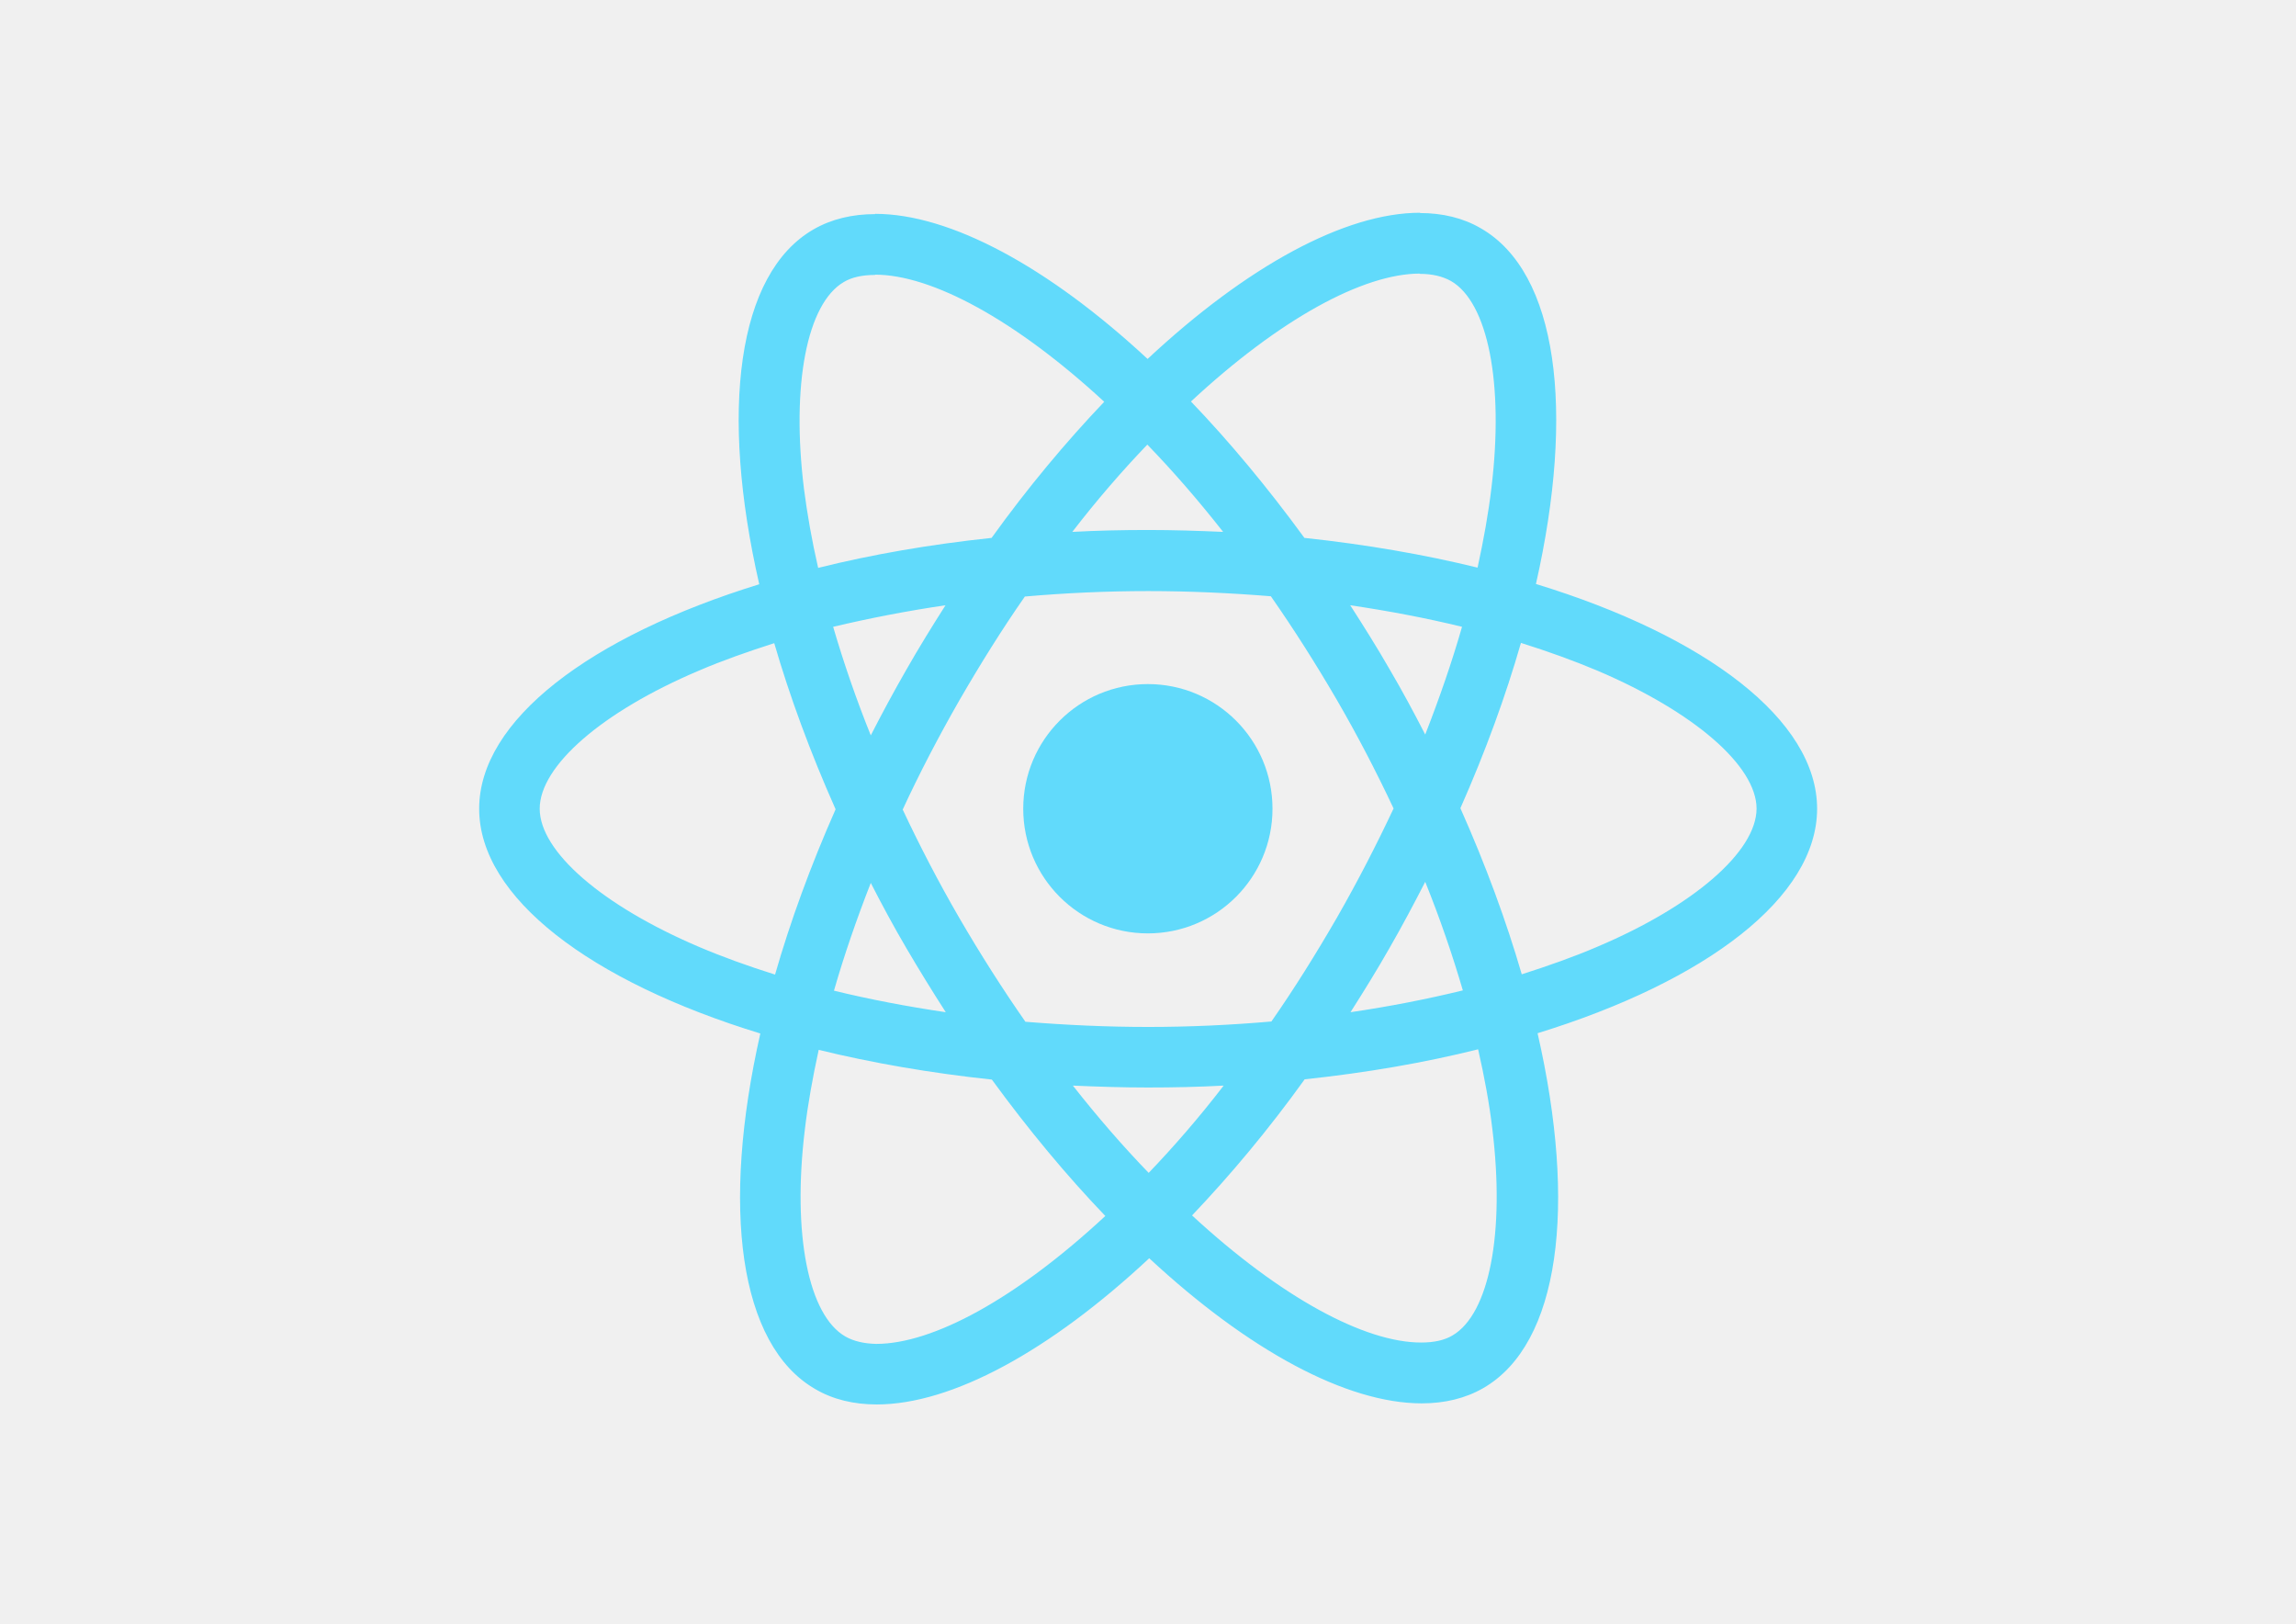
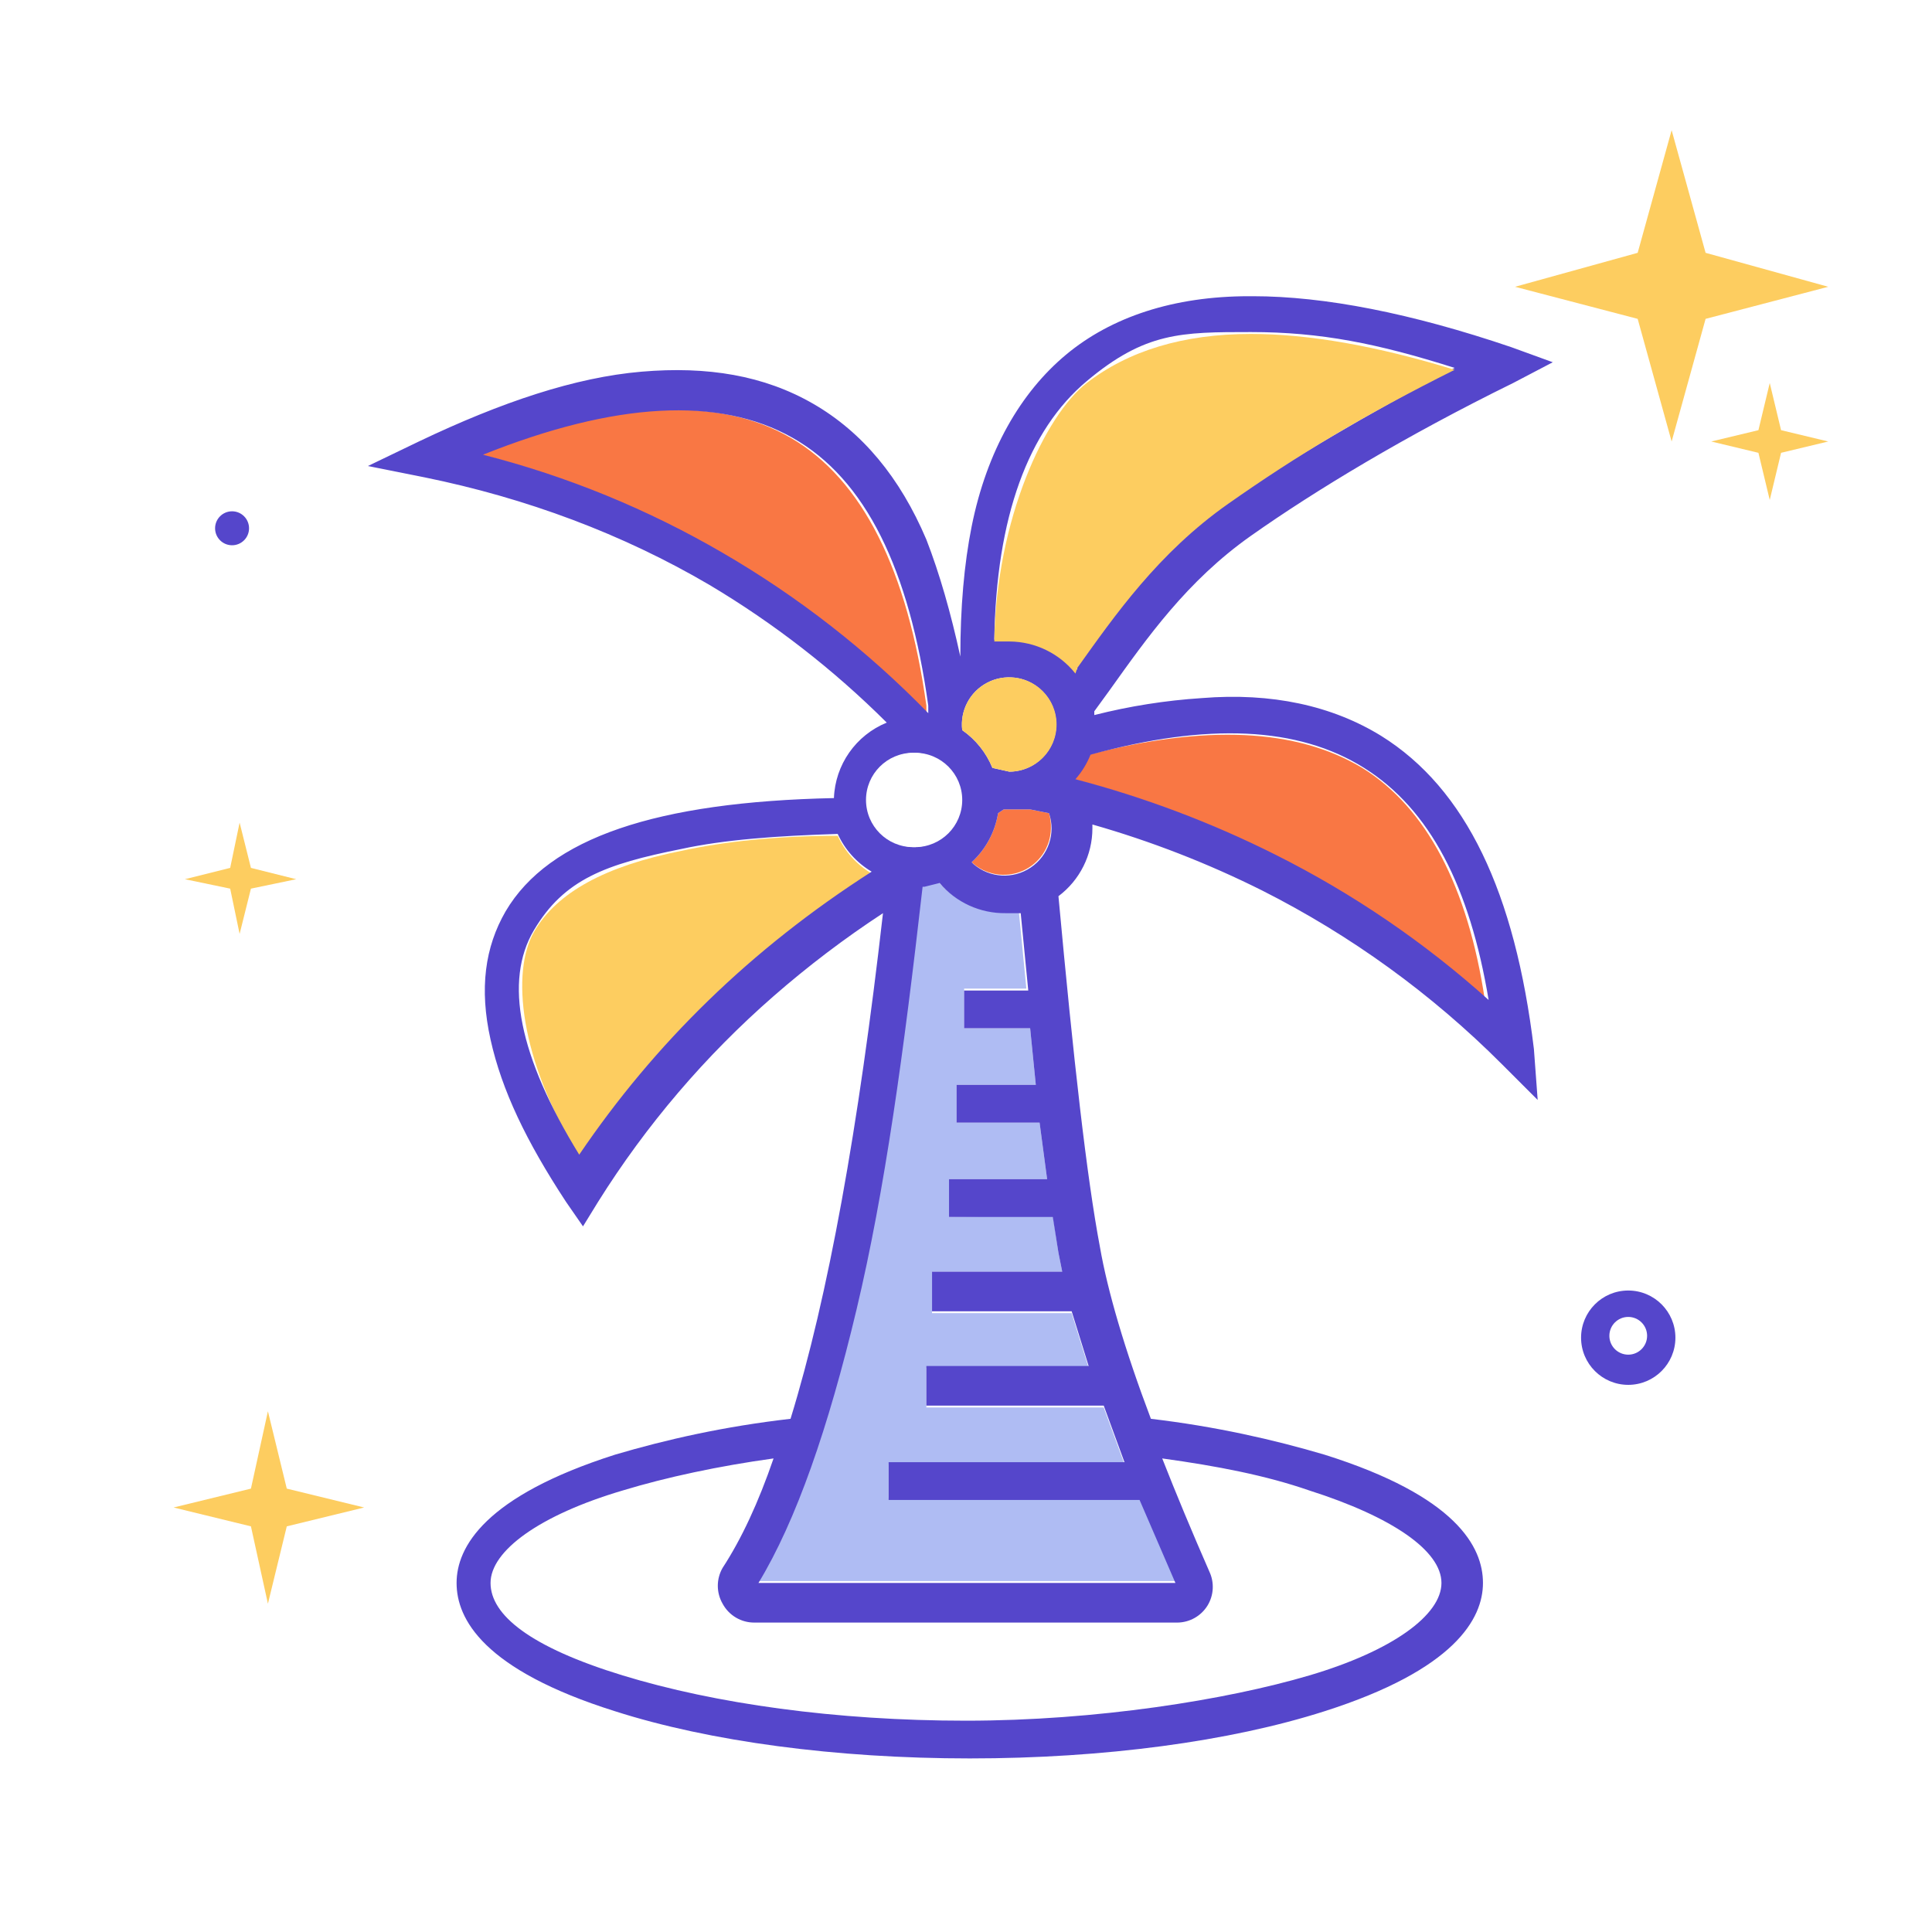
- <svg xmlns="http://www.w3.org/2000/svg" viewBox="0 0 841.9 595.3">
-   <g fill="#61DAFB">
-     <path d="M666.3 296.5c0-32.5-40.7-63.3-103.1-82.4 14.4-63.6 8-114.2-20.2-130.4-6.5-3.8-14.1-5.6-22.4-5.6v22.3c4.6 0 8.3.9 11.4 2.6 13.6 7.8 19.5 37.5 14.9 75.7-1.1 9.4-2.9 19.3-5.1 29.4-19.6-4.8-41-8.5-63.5-10.9-13.5-18.5-27.5-35.3-41.6-50 32.6-30.3 63.2-46.9 84-46.9V78c-27.5 0-63.5 19.6-99.9 53.6-36.4-33.8-72.4-53.2-99.9-53.2v22.3c20.7 0 51.4 16.5 84 46.6-14 14.7-28 31.4-41.3 49.9-22.6 2.4-44 6.1-63.6 11-2.3-10-4-19.7-5.2-29-4.7-38.2 1.1-67.9 14.6-75.8 3-1.8 6.9-2.6 11.5-2.6V78.5c-8.4 0-16 1.8-22.6 5.6-28.1 16.2-34.4 66.7-19.9 130.1-62.2 19.2-102.7 49.9-102.7 82.3 0 32.5 40.7 63.3 103.1 82.4-14.4 63.6-8 114.2 20.2 130.4 6.5 3.8 14.1 5.6 22.5 5.6 27.5 0 63.5-19.6 99.9-53.6 36.4 33.8 72.4 53.2 99.9 53.2 8.4 0 16-1.8 22.6-5.6 28.1-16.2 34.4-66.7 19.9-130.1 62-19.1 102.5-49.9 102.5-82.3zm-130.2-66.7c-3.7 12.9-8.3 26.2-13.5 39.5-4.1-8-8.4-16-13.1-24-4.6-8-9.5-15.8-14.4-23.4 14.2 2.1 27.9 4.7 41 7.9zm-45.8 106.5c-7.8 13.5-15.8 26.3-24.1 38.2-14.9 1.3-30 2-45.2 2-15.1 0-30.2-.7-45-1.9-8.3-11.9-16.4-24.6-24.2-38-7.6-13.1-14.5-26.4-20.8-39.8 6.2-13.4 13.2-26.8 20.7-39.9 7.8-13.5 15.8-26.3 24.1-38.2 14.9-1.3 30-2 45.2-2 15.1 0 30.2.7 45 1.9 8.3 11.9 16.4 24.6 24.2 38 7.6 13.1 14.5 26.4 20.8 39.8-6.3 13.4-13.2 26.8-20.7 39.9zm32.3-13c5.4 13.4 10 26.8 13.8 39.8-13.1 3.2-26.9 5.9-41.2 8 4.9-7.7 9.8-15.6 14.4-23.7 4.6-8 8.9-16.1 13-24.1zM421.2 430c-9.3-9.6-18.6-20.3-27.8-32 9 .4 18.2.7 27.5.7 9.4 0 18.7-.2 27.8-.7-9 11.7-18.3 22.4-27.5 32zm-74.4-58.9c-14.2-2.1-27.9-4.7-41-7.9 3.7-12.9 8.3-26.2 13.5-39.5 4.1 8 8.4 16 13.1 24 4.7 8 9.5 15.8 14.4 23.4zM420.7 163c9.3 9.6 18.6 20.3 27.8 32-9-.4-18.2-.7-27.5-.7-9.4 0-18.7.2-27.8.7 9-11.7 18.3-22.4 27.5-32zm-74 58.9c-4.9 7.7-9.8 15.6-14.4 23.7-4.6 8-8.9 16-13 24-5.4-13.4-10-26.8-13.8-39.8 13.1-3.1 26.9-5.8 41.2-7.9zm-90.5 125.2c-35.4-15.1-58.3-34.9-58.3-50.6 0-15.7 22.9-35.6 58.3-50.6 8.6-3.7 18-7 27.7-10.1 5.7 19.6 13.2 40 22.5 60.9-9.2 20.8-16.6 41.1-22.2 60.6-9.9-3.1-19.3-6.5-28-10.2zM310 490c-13.6-7.8-19.5-37.5-14.9-75.7 1.1-9.4 2.9-19.3 5.1-29.4 19.6 4.8 41 8.5 63.5 10.9 13.5 18.5 27.5 35.3 41.6 50-32.6 30.3-63.2 46.9-84 46.9-4.5-.1-8.3-1-11.3-2.7zm237.2-76.2c4.7 38.2-1.1 67.9-14.6 75.8-3 1.8-6.9 2.6-11.5 2.6-20.7 0-51.4-16.5-84-46.6 14-14.7 28-31.4 41.3-49.9 22.6-2.4 44-6.1 63.6-11 2.3 10.1 4.1 19.8 5.2 29.1zm38.5-66.7c-8.6 3.7-18 7-27.7 10.1-5.7-19.6-13.2-40-22.5-60.9 9.2-20.8 16.6-41.1 22.2-60.6 9.9 3.1 19.3 6.5 28.1 10.2 35.4 15.1 58.3 34.9 58.3 50.6-.1 15.7-23 35.6-58.4 50.6zM320.8 78.4z" />
-     <circle cx="420.9" cy="296.5" r="45.7" />
-     <path d="M520.5 78.1z" />
-   </g>
+ <svg xmlns="http://www.w3.org/2000/svg" width="800px" height="800px" viewBox="0 0 1024 1024" class="icon" version="1.1">
+   <path d="M0 0h1024v1024H0z" fill="#FFFFFF" />
+   <path d="M868 169l-65-17 65-18 18-65 18 65 65 18-65 17-18 65-18-65zM133 809l-41-10 41-10 9-41 10 41 41 10-41 10-10 41-9-41z" fill="#FDCD60" />
+   <path d="M932 240l-25-6 25-6 6-25 6 25 25 6-25 6-6 25-6-25zM122 471l-24-5 24-6 5-24 6 24 24 6-24 5-6 24-5-24z" fill="#FDCD60" />
+   <path d="M123 280m-9 0a9 9 0 1 0 18 0 9 9 0 1 0-18 0Z" fill="#5546CB" />
+   <path d="M863 734a25 25 0 1 1 25-25 25 25 0 0 1-25 25z m0-36a10 10 0 1 0 10 10 10 10 0 0 0-10-10z" fill="#5546CB" />
+   <path d="M640 851a19 19 0 0 1-16 9H400a19 19 0 0 1-17-10 19 19 0 0 1 0-19q14-23 27-58c-30 4-57 10-80 17-44 14-70 32-70 49s26 36 70 49 113 24 182 24 133-9 182-24 70-32 70-49-26-36-70-49c-23-7-49-13-77-17q11 28 25 60a19 19 0 0 1-2 18z" fill="#FFFFFF" />
+   <path d="M503 645v-20h52l-4-30h-44v-20h42l-3-30h-35v-21h33l-4-41h-8a45 45 0 0 1-35-16l-8 2h-1c-9 89-21 164-35 224s-32 113-52 145h222l-19-44H471v-18h125l-11-30h-94v-21h86l-9-29h-74v-22h69l-2-10-3-20z" fill="#AFBCF3" />
+   <path d="M444 443c-32 0-60 3-83 8-40 8-66 22-78 43s-8 67 24 119c40-59 92-109 155-150a45 45 0 0 1-18-20z" fill="#FDCD60" />
+   <path d="M557 439a25 25 0 0 0-1-8l-10-2h-14l-3 2a45 45 0 0 1-14 26 25 25 0 0 0 42-18zM491 378v-4c-10-72-34-120-72-142s-94-20-164 9a496 496 0 0 1 127 52 508 508 0 0 1 109 85zM722 407c-35-21-83-23-145-7a45 45 0 0 1-8 13 544 544 0 0 1 106 40 513 513 0 0 1 112 77c-9-60-31-102-65-123z" fill="#F97744" />
+   <path d="M732 390c-26-16-58-23-95-20a314 314 0 0 0-57 9v-2l8-11c20-28 41-58 75-82s82-53 139-81l21-11-22-8c-53-18-99-27-137-27h-2c-40 0-73 11-97 31s-42 51-50 91c-4 20-6 43-6 69-5-23-11-44-18-62-14-33-34-57-60-72s-56-20-91-17-74 16-118 37l-27 13 30 6c54 11 105 30 151 57a484 484 0 0 1 94 73 45 45 0 0 0-28 40c-94 2-151 21-174 60-11 19-14 41-8 68s19 54 40 86l9 13 8-13a490 490 0 0 1 93-109 527 527 0 0 1 58-44c-13 114-29 203-49 268-35 4-66 11-93 19-69 22-84 49-84 68s14 46 84 68c50 16 117 25 188 25s138-9 188-25c69-22 84-49 84-68s-14-46-84-68c-27-8-58-15-92-19-14-37-23-68-27-91-7-37-14-99-22-186a45 45 0 0 0 18-36v-2a519 519 0 0 1 90 35 495 495 0 0 1 127 92l19 19-2-27c-10-83-36-138-81-166z m-349-97a496 496 0 0 0-127-52c70-28 125-31 164-9s62 70 72 142v4a508 508 0 0 0-109-85z m-76 319c-32-52-40-92-24-119s38-35 78-43c23-5 51-7 83-8a45 45 0 0 0 18 20c-64 41-115 91-155 150z m153-188a25 25 0 1 1 25 25 25 25 0 0 1-25-25z m234 366c44 14 70 32 70 49s-26 36-70 49-113 24-182 24-133-9-182-24-70-32-70-49 26-36 70-49c23-7 51-13 80-17q-12 35-27 58a19 19 0 0 0 0 19 19 19 0 0 0 17 10h224a19 19 0 0 0 16-9 19 19 0 0 0 1-18q-14-32-25-60c29 4 55 9 78 17zM561 664l2 10h-69v21h74l9 29h-86v21h94l11 30H471v20h133l19 44H402c20-33 37-82 52-145s25-136 35-224h1l8-2a45 45 0 0 0 35 16h8l4 41h-34v20h35l3 30h-42v20h44l4 30h-52v20h55z m-46-207a45 45 0 0 0 14-26l3-2h14l10 2a25 25 0 0 1-40 27z m20-48l-9-2a45 45 0 0 0-16-20 25 25 0 1 1 25 22z m0-70h-8c1-65 18-111 49-137s50-26 87-26 67 6 108 19c-47 25-88 49-120 71s-60 58-80 87v2a45 45 0 0 0-36-16z m141 114a544 544 0 0 0-106-40 45 45 0 0 0 8-13c62-17 110-15 145 7s56 63 66 123a513 513 0 0 0-113-77z" fill="#5546CB" />
+   <path d="M571 354c20-28 43-61 80-87s72-47 120-71q-62-19-108-19c-36 0-65 9-87 26s-48 72-49 137h8a45 45 0 0 1 35 17zM535 359a25 25 0 0 0-25 28 45 45 0 0 1 16 20l9 2a25 25 0 0 0 0-50z" fill="#FDCD60" />
+   <path d="M484 449a25 25 0 1 0-25-25 25 25 0 0 0 25 25z" fill="#FFFFFF" />
</svg>
